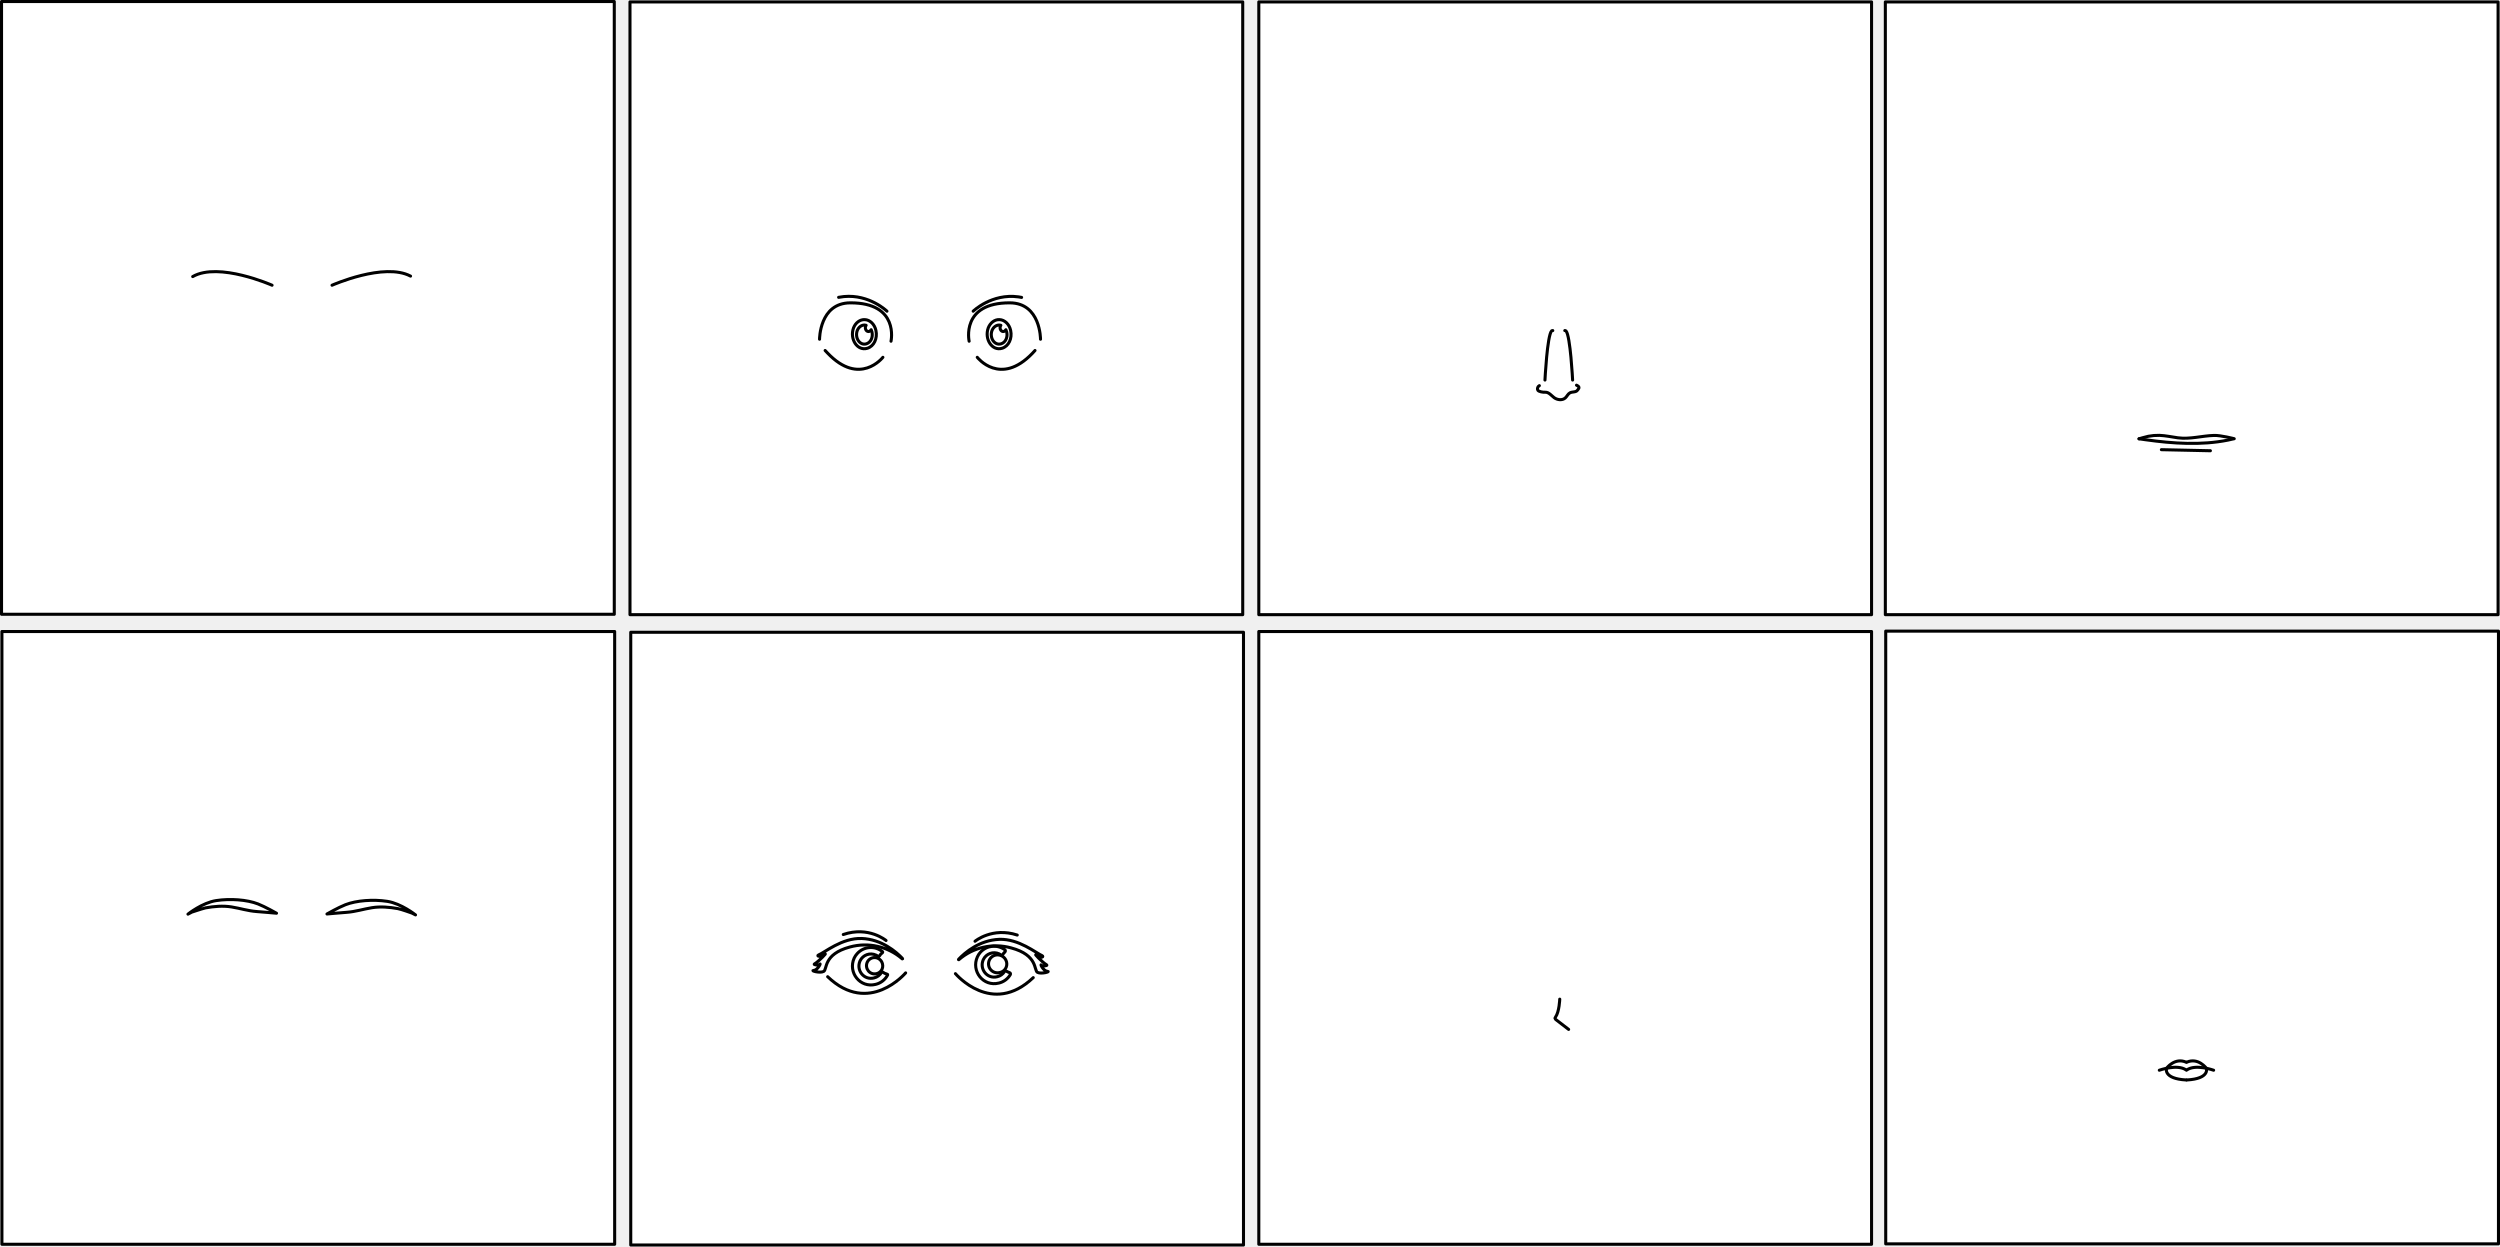
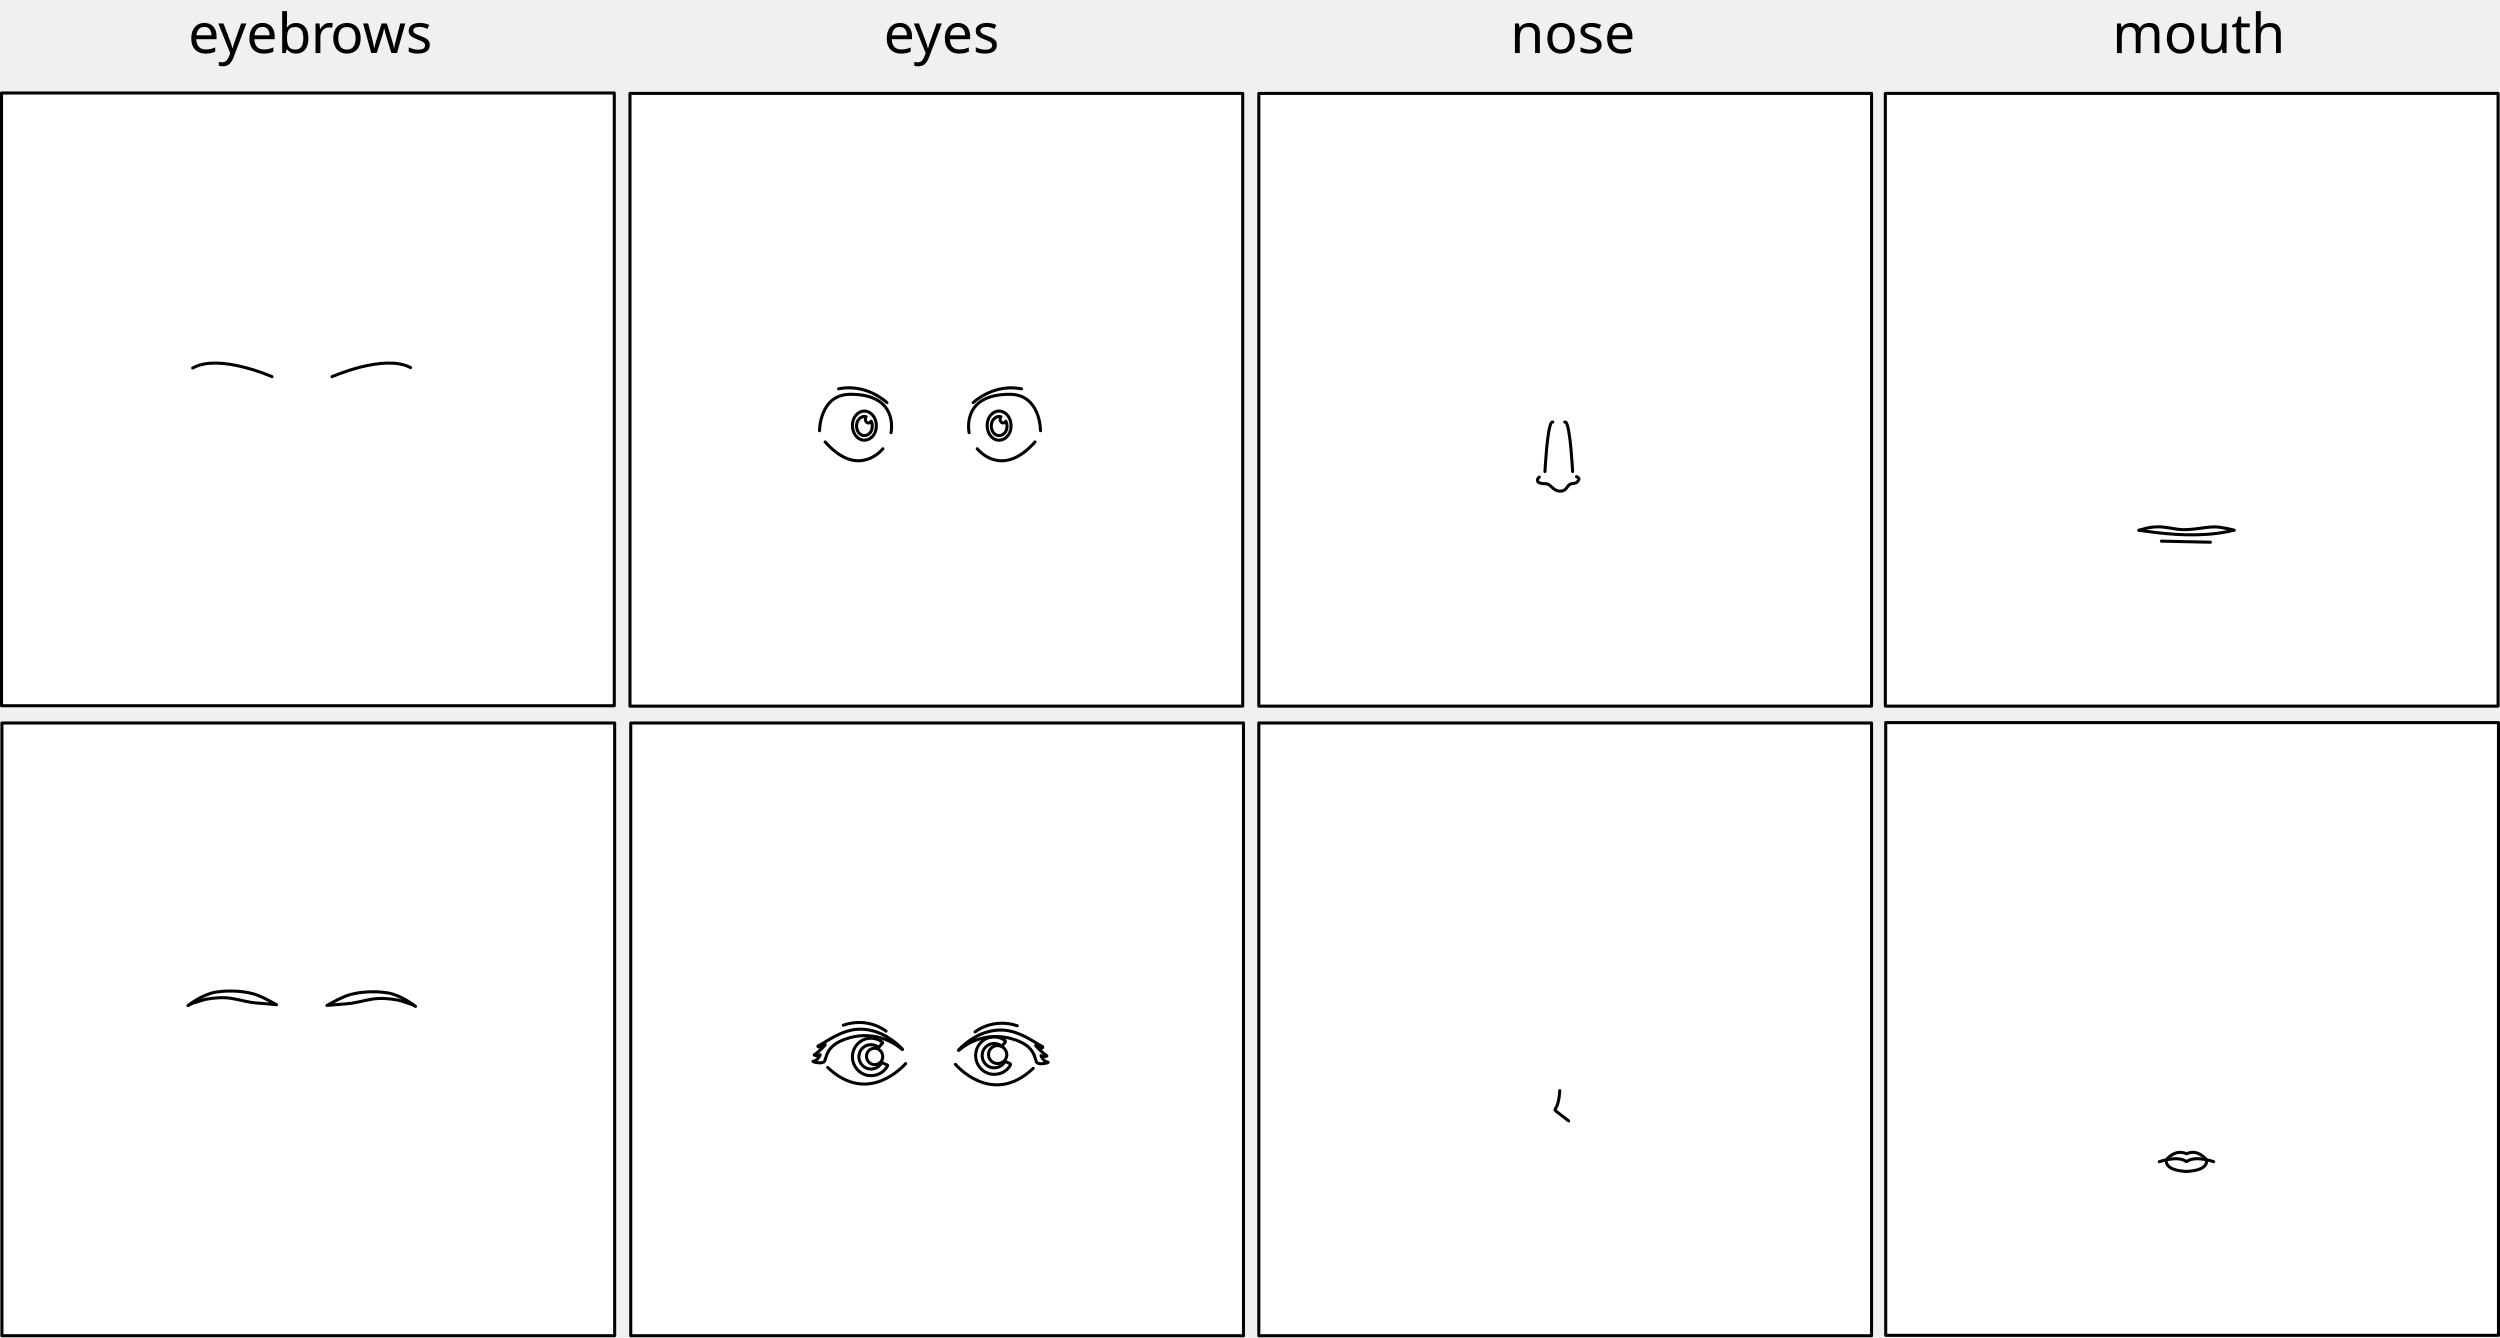
- <svg xmlns="http://www.w3.org/2000/svg" viewBox="0 0 3264 1627.5">
+ <svg xmlns="http://www.w3.org/2000/svg" viewBox="0 0 3264 1745.91">
  <defs>
-     <style>.cls-1{fill:#fff;}.cls-1,.cls-2,.cls-3,.cls-4{stroke:#000;stroke-width:4px;}.cls-1,.cls-2,.cls-4{stroke-linecap:round;}.cls-1,.cls-4{stroke-linejoin:round;}.cls-2,.cls-3,.cls-4{fill:none;}.cls-2,.cls-3{stroke-miterlimit:10;}</style>
+     <style>.cls-1{fill:#fff;}.cls-1,.cls-2,.cls-3,.cls-4{stroke:#000;stroke-width:4px;}.cls-1,.cls-2,.cls-4{stroke-linecap:round;}.cls-1,.cls-4{stroke-linejoin:round;}.cls-2,.cls-3,.cls-4{fill:none;}.cls-2,.cls-3{stroke-miterlimit:10;}.cls-5{font-size:72px;font-family:Avenir-Medium, Avenir;}.cls-6{letter-spacing:-0.02em;}</style>
  </defs>
  <g id="图层_1" data-name="图层 1">
-     <rect class="cls-1" x="2" y="2" width="800" height="800" />
-     <path class="cls-1" d="M431.5,370.4s68.1-30.2,102.5-11.9" transform="translate(2 2)" />
-     <path class="cls-1" d="M353.2,370.4s-69.6-30.8-103.6-11.3" transform="translate(2 2)" />
+     <rect class="cls-1" x="2" y="121.41" width="800" height="800" />
+     <path class="cls-1" d="M431.5,542.4s68.1-30.2,102.5-11.9" transform="translate(2 -50.59)" />
+     <path class="cls-1" d="M353.2,542.4s-69.6-30.8-103.6-11.3" transform="translate(2 -50.59)" />
  </g>
  <g id="图层_3" data-name="图层 3">
-     <rect class="cls-1" x="822.5" y="2.5" width="800" height="800" />
+     <rect class="cls-1" x="822.5" y="121.91" width="800" height="800" />
    <g id="eye2">
-       <path class="cls-2" d="M1156,404.3s-22.8-22.3-56.3-19.1c-2.2.2-6.8,1-6.8,1" transform="translate(2 2)" />
-       <path class="cls-2" d="M1161.3,443.5s11.2-50.4-53.2-50.1c-40.2.2-40.1,47.5-40.1,47.5" transform="translate(2 2)" />
-       <path class="cls-2" d="M1150.7,464.5s-30.2,38.8-72.4-5.7c-1-1-3-3.2-3-3.2" transform="translate(2 2)" />
-       <path class="cls-2" d="M1268.6,404.3s24.1-23.5,59.1-18.7c1.4.2,4.1.7,4.1.7" transform="translate(2 2)" />
-       <path class="cls-2" d="M1263.3,443.5s-11.2-50.4,53.2-50.1c40.2.2,40,47.5,40,47.5" transform="translate(2 2)" />
-       <path class="cls-2" d="M1273.9,464.5s30,38.6,72.1-5.3c1.1-1.1,3.3-3.6,3.3-3.6" transform="translate(2 2)" />
-       <path class="cls-3" d="M1302.9,415.3c-6.1-.3-11.9,3.9-14.6,10.7-5.4,14.6,4.9,30.7,18,26.7,8.7-2.6,13.5-12.9,11.2-23.3C1315.8,421.5,1309.8,415.5,1302.9,415.3Z" transform="translate(2 2)" />
-       <path class="cls-4" d="M1312.4,431.6c-.3-1.1-1.1-3.1-1.1-3.1s-1.4,1.9-2.5,2.2c-3.4,1-6.1-3.1-4.7-6.9.2-.4.6-1.1.6-1.1l-1.9-.3c-4-.2-7.8,2.6-9.6,7-3.6,9.6,3.2,20.1,11.8,17.5C1310.8,445.2,1313.9,438.4,1312.4,431.6Z" transform="translate(2 2)" />
-       <path class="cls-3" d="M1127,415.3c-6.1-.3-11.9,3.9-14.6,10.7-5.4,14.6,4.9,30.7,18,26.7,8.7-2.6,13.5-12.9,11.2-23.3C1139.9,421.5,1133.9,415.5,1127,415.3Z" transform="translate(2 2)" />
-       <path class="cls-4" d="M1136.5,431.6c-.3-1.1-1.1-3.1-1.1-3.1s-1.4,1.9-2.5,2.2c-3.4,1-6.1-3.1-4.7-6.9.2-.4.6-1.1.6-1.1l-1.9-.3c-4-.2-7.8,2.6-9.6,7-3.6,9.6,3.2,20.1,11.8,17.5C1134.8,445.2,1138,438.4,1136.5,431.6Z" transform="translate(2 2)" />
+       <path class="cls-2" d="M1156,576.3s-22.8-22.3-56.3-19.1c-2.2.2-6.8,1-6.8,1" transform="translate(2 -50.59)" />
+       <path class="cls-2" d="M1161.3,615.5s11.2-50.4-53.2-50.1c-40.2.2-40.1,47.5-40.1,47.5" transform="translate(2 -50.59)" />
+       <path class="cls-2" d="M1150.7,636.5s-30.2,38.8-72.4-5.7c-1-1-3-3.2-3-3.2" transform="translate(2 -50.59)" />
+       <path class="cls-2" d="M1268.6,576.3s24.1-23.5,59.1-18.7c1.4.2,4.1.7,4.1.7" transform="translate(2 -50.59)" />
+       <path class="cls-2" d="M1263.3,615.5s-11.2-50.4,53.2-50.1c40.2.2,40,47.5,40,47.5" transform="translate(2 -50.59)" />
+       <path class="cls-2" d="M1273.9,636.5s30,38.6,72.1-5.3c1.1-1.1,3.3-3.6,3.3-3.6" transform="translate(2 -50.59)" />
+       <path class="cls-3" d="M1302.9,587.3c-6.1-.3-11.9,3.9-14.6,10.7-5.4,14.6,4.9,30.7,18,26.7,8.7-2.6,13.5-12.9,11.2-23.3C1315.8,593.5,1309.8,587.5,1302.9,587.3Z" transform="translate(2 -50.59)" />
+       <path class="cls-4" d="M1312.4,603.6c-.3-1.1-1.1-3.1-1.1-3.1s-1.4,1.9-2.5,2.2c-3.4,1-6.1-3.1-4.7-6.9.2-.4.6-1.1.6-1.1l-1.9-.3c-4-.2-7.8,2.6-9.6,7-3.6,9.6,3.2,20.1,11.8,17.5C1310.8,617.2,1313.9,610.4,1312.4,603.6Z" transform="translate(2 -50.59)" />
+       <path class="cls-3" d="M1127,587.3c-6.1-.3-11.9,3.9-14.6,10.7-5.4,14.6,4.9,30.7,18,26.7,8.7-2.6,13.5-12.9,11.2-23.3C1139.9,593.5,1133.9,587.5,1127,587.3Z" transform="translate(2 -50.59)" />
+       <path class="cls-4" d="M1136.5,603.6c-.3-1.1-1.1-3.1-1.1-3.1s-1.4,1.9-2.5,2.2c-3.4,1-6.1-3.1-4.7-6.9.2-.4.6-1.1.6-1.1l-1.9-.3c-4-.2-7.8,2.6-9.6,7-3.6,9.6,3.2,20.1,11.8,17.5C1134.8,617.2,1138,610.4,1136.5,603.6Z" transform="translate(2 -50.59)" />
    </g>
  </g>
  <g id="图层_5" data-name="图层 5">
-     <rect class="cls-1" x="1643.5" y="2.5" width="800" height="800" />
+     <rect class="cls-1" x="1643.5" y="121.91" width="800" height="800" />
    <g id="nose">
-       <path id="nose-2" class="cls-2" d="M2007.8,501.5a14.81,14.81,0,0,0-1.4,1.1c-1.1,1.4-1.5,3.7-.5,5,1.4,1.8,6.4,2.7,9.8,2.5,4.4-.2,8.2,4.7,11.4,7.1,4.3,3.1,10.7,3.8,14.6.3,2.2-2,3.4-5.2,6-6.6,3.2-1.7,7.9-.5,9.9-3.5.9-1.3,3.4-3.4.6-5.4-.6-.4-1.9-1.1-1.9-1.1" transform="translate(2 2)" />
-       <path class="cls-2" d="M2015.1,494.2s2.9-58.1,8.7-64.2a2.15,2.15,0,0,1,1.5-.4" transform="translate(2 2)" />
-       <path class="cls-2" d="M2051.2,494.2s-2.9-57.6-8.6-64.1a2.11,2.11,0,0,0-1.6-.5" transform="translate(2 2)" />
+       <path id="nose-2" class="cls-2" d="M2007.8,673.5a14.81,14.81,0,0,0-1.4,1.1c-1.1,1.4-1.5,3.7-.5,5,1.4,1.8,6.4,2.7,9.8,2.5,4.4-.2,8.2,4.7,11.4,7.1,4.3,3.1,10.7,3.8,14.6.3,2.2-2,3.4-5.2,6-6.6,3.2-1.7,7.9-.5,9.9-3.5.9-1.3,3.4-3.4.6-5.4-.6-.4-1.9-1.1-1.9-1.1" transform="translate(2 -50.59)" />
+       <path class="cls-2" d="M2015.1,666.2s2.9-58.1,8.7-64.2a2.15,2.15,0,0,1,1.5-.4" transform="translate(2 -50.59)" />
+       <path class="cls-2" d="M2051.2,666.2s-2.9-57.6-8.6-64.1a2.11,2.11,0,0,0-1.6-.5" transform="translate(2 -50.59)" />
    </g>
  </g>
  <g id="图层_7" data-name="图层 7">
-     <rect class="cls-1" x="2461.5" y="2.5" width="800" height="800" />
+     <rect class="cls-1" x="2461.5" y="121.91" width="800" height="800" />
    <g id="mouth">
-       <path id="mouth-2" class="cls-2" d="M2790.7,570.9s6,.9,9.1,1.3c35.1,4.9,72.2,7.4,107,.4,2.2-.4,6.6-1.5,6.6-1.5" transform="translate(2 2)" />
-       <path class="cls-2" d="M2819.9,585.1l64,1.4" transform="translate(2 2)" />
-       <path class="cls-2" d="M2790.7,570.9s8.1-2.5,12.2-3.3a69.45,69.45,0,0,1,14.4-1.2c8.1.3,16,2.1,24.1,3.2,16,2.1,31.2-2.6,47.1-3.1,9-.3,26.5,4.3,26.5,4.3" transform="translate(2 2)" />
+       <path id="mouth-2" class="cls-2" d="M2790.7,742.9s6,.9,9.1,1.3c35.1,4.9,72.2,7.4,107,.4,2.2-.4,6.6-1.5,6.6-1.5" transform="translate(2 -50.59)" />
+       <path class="cls-2" d="M2819.9,757.1l64,1.4" transform="translate(2 -50.59)" />
+       <path class="cls-2" d="M2790.7,742.9s8.1-2.5,12.2-3.3a69.45,69.45,0,0,1,14.4-1.2c8.1.3,16,2.1,24.1,3.2,16,2.1,31.2-2.6,47.1-3.1,9-.3,26.5,4.3,26.5,4.3" transform="translate(2 -50.59)" />
    </g>
  </g>
  <g id="图层_9" data-name="图层 9">
-     <rect class="cls-1" x="2.5" y="824.5" width="800" height="800" />
+     <rect class="cls-1" x="2.5" y="943.91" width="800" height="800" />
    <g id="eyebrow">
-       <path class="cls-4" d="M517.5,1184.3c-11-2-22.8-3-33.9-1.2s-21.6,5.2-32.7,6c-8.7.6-26,2.2-26,2.2s14.9-8.5,24.1-12.1c14.3-5.6,36.3-7.2,54.6-4.4s36.9,17.7,36.9,17.7l-4.7-2.4S521.6,1185,517.5,1184.3Z" transform="translate(2 2)" />
-       <path class="cls-4" d="M266.4,1183.3c11-2,22.8-3,33.9-1.2s21.6,5.2,32.7,6c8.7.6,26,2.2,26,2.2s-14.9-8.5-24.1-12.1c-14.3-5.6-36.3-7.2-54.6-4.4s-36.9,17.7-36.9,17.7l4.6-2.4C248.1,1189.1,260.1,1184.8,266.4,1183.3Z" transform="translate(2 2)" />
+       <path class="cls-4" d="M517.5,1356.3c-11-2-22.8-3-33.9-1.2s-21.6,5.2-32.7,6c-8.7.6-26,2.2-26,2.2s14.9-8.5,24.1-12.1c14.3-5.6,36.3-7.2,54.6-4.4s36.9,17.7,36.9,17.7l-4.7-2.4S521.6,1357,517.5,1356.3Z" transform="translate(2 -50.59)" />
+       <path class="cls-4" d="M266.4,1355.3c11-2,22.8-3,33.9-1.2s21.6,5.2,32.7,6c8.7.6,26,2.2,26,2.2s-14.9-8.5-24.1-12.1c-14.3-5.6-36.3-7.2-54.6-4.4s-36.9,17.7-36.9,17.7l4.6-2.4C248.1,1361.1,260.1,1356.8,266.4,1355.3Z" transform="translate(2 -50.59)" />
    </g>
  </g>
  <g id="图层_10" data-name="图层 10">
-     <rect class="cls-1" x="823.5" y="825.5" width="800" height="800" />
+     <rect class="cls-1" x="823.5" y="943.91" width="800" height="800" />
    <g id="eye2-2" data-name="eye2">
-       <path class="cls-4" d="M1271,1226.9s22.5-18.8,55.1-8.1" transform="translate(2 2)" />
-       <path class="cls-4" d="M1249.8,1251a.28.28,0,1,1-.4-.4c8.6-9.1,27.4-25.2,53.3-26.2,25.5-.9,47.7,17.8,56.2,21.5a.89.89,0,0,1-.2,1.7,8.36,8.36,0,0,1-7.2-2c-5.5-4.9,7.5,9.2,13,12.1a.48.48,0,0,1,.2.6c-.1.1-.1.2-.2.2-1.8.5-5.3,1.3-6.6-.2-2.7-3.2,2.1,7.5,7.4,7.8s-8,4-12.8,1.4.8-22.5-34.3-31.9A74,74,0,0,0,1249.8,1251Z" transform="translate(2 2)" />
-       <path class="cls-4" d="M1245.4,1269.2s47.6,56.6,101.6,5.2" transform="translate(2 2)" />
+       <path class="cls-4" d="M1271,1397.9s22.5-18.8,55.1-8.1" transform="translate(2 -50.59)" />
+       <path class="cls-4" d="M1249.8,1422a.28.28,0,1,1-.4-.4c8.6-9.1,27.4-25.2,53.3-26.2,25.5-.9,47.7,17.8,56.2,21.5a.89.89,0,0,1-.2,1.7,8.36,8.36,0,0,1-7.2-2c-5.5-4.9,7.5,9.2,13,12.1a.48.48,0,0,1,.2.6c-.1.1-.1.2-.2.2-1.8.5-5.3,1.3-6.6-.2-2.7-3.2,2.1,7.5,7.4,7.8s-8,4-12.8,1.4.8-22.5-34.3-31.9A74,74,0,0,0,1249.8,1422Z" transform="translate(2 -50.59)" />
+       <path class="cls-4" d="M1245.4,1440.2s47.6,56.6,101.6,5.2" transform="translate(2 -50.59)" />
      <g id="eye2-2-2" data-name="eye2-2">
-         <path class="cls-4" d="M1154.8,1225.9s-22.8-19.1-55.8-7.8" transform="translate(2 2)" />
-         <path class="cls-4" d="M1176,1249.9a.28.28,0,0,0,.4-.4c-8.6-9.1-27.4-25.2-53.3-26.2s-48.6,18.6-56.8,21.7c-.6.2-.6,1.2,0,1.3a8.77,8.77,0,0,0,7.9-1.8c5.6-4.9-7.5,9.2-12.9,12.1a.37.37,0,0,0-.2.5c.1.1.2.2.3.2,1.8.5,5.2,1.3,6.6-.2,2.7-3.2-2.1,7.5-7.4,7.8s8,4,12.8,1.4-.8-22.5,34.2-31.9A74.29,74.29,0,0,1,1176,1249.9Z" transform="translate(2 2)" />
-         <path class="cls-4" d="M1180.4,1268.2s-47.8,56.7-101.8,5" transform="translate(2 2)" />
+         <path class="cls-4" d="M1154.8,1396.9s-22.8-19.1-55.8-7.8" transform="translate(2 -50.59)" />
+         <path class="cls-4" d="M1176,1420.9a.28.28,0,0,0,.4-.4c-8.6-9.1-27.4-25.2-53.3-26.2s-48.6,18.6-56.8,21.7c-.6.2-.6,1.2,0,1.3a8.77,8.77,0,0,0,7.9-1.8c5.6-4.9-7.5,9.2-12.9,12.1a.37.37,0,0,0-.2.5c.1.1.2.2.3.2,1.8.5,5.2,1.3,6.6-.2,2.7-3.2-2.1,7.5-7.4,7.8s8,4,12.8,1.4-.8-22.5,34.2-31.9A74.29,74.29,0,0,1,1176,1420.9Z" transform="translate(2 -50.59)" />
+         <path class="cls-4" d="M1180.4,1439.2s-47.8,56.7-101.8,5" transform="translate(2 -50.59)" />
      </g>
-       <path class="cls-4" d="M1312,1266a1.82,1.82,0,0,0-2.6.6,15.23,15.23,0,0,1-9.4,6.6c-13.2,3.4-23.7-10.1-18.2-22.3a15.64,15.64,0,0,1,20.8-7.5,10.89,10.89,0,0,1,2.3,1.4,1.6,1.6,0,0,0,2.2-.4,16.38,16.38,0,0,1,2.9-3.5,1.94,1.94,0,0,0-.2-3,24,24,0,0,0-31.9,3.5,22.36,22.36,0,0,0-3.8,5.8c-8.5,18.7,7.7,39.4,28,34.3a23.55,23.55,0,0,0,15-11.1,1.73,1.73,0,0,0-1-2.5A21.72,21.72,0,0,1,1312,1266Z" transform="translate(2 2)" />
-       <path class="cls-4" d="M1150.2,1267a.71.71,0,0,0-1.1.2,15.44,15.44,0,0,1-10,7.6c-13.2,3.3-23.7-10.1-18.2-22.3a15.64,15.64,0,0,1,20.8-7.5,11.73,11.73,0,0,1,3,1.9.71.71,0,0,0,1.1-.2,15.15,15.15,0,0,1,4.4-5,.71.71,0,0,0,.1-1.1,24,24,0,0,0-33.2,2.5,22.72,22.72,0,0,0-3.9,5.8c-8.4,18.7,7.7,39.4,28,34.3a23.79,23.79,0,0,0,15.7-12.3.75.75,0,0,0-.5-1A16,16,0,0,1,1150.2,1267Z" transform="translate(2 2)" />
-       <path class="cls-4" d="M1140.2,1248.2a10.61,10.61,0,0,0-9.9,6c-3.7,8.2,3.4,17.2,12.2,15a10.36,10.36,0,0,0,7.7-12.5,4.33,4.33,0,0,0-.1-.5A10.66,10.66,0,0,0,1140.2,1248.2Z" transform="translate(2 2)" />
-       <path class="cls-4" d="M1301,1244.7a11.71,11.71,0,1,0-.8,23.4,12.67,12.67,0,0,0,3.4-.4,11.36,11.36,0,0,0,8.6-13.6c-.1-.2-.1-.5-.2-.7A12.11,12.11,0,0,0,1301,1244.7Z" transform="translate(2 2)" />
+       <path class="cls-4" d="M1312,1437a1.82,1.82,0,0,0-2.6.6,15.23,15.23,0,0,1-9.4,6.6c-13.2,3.4-23.7-10.1-18.2-22.3a15.64,15.64,0,0,1,20.8-7.5,10.89,10.89,0,0,1,2.3,1.4,1.6,1.6,0,0,0,2.2-.4,16.38,16.38,0,0,1,2.9-3.5,1.94,1.94,0,0,0-.2-3,24,24,0,0,0-31.9,3.5,22.36,22.36,0,0,0-3.8,5.8c-8.5,18.7,7.7,39.4,28,34.3a23.55,23.55,0,0,0,15-11.1,1.73,1.73,0,0,0-1-2.5A21.72,21.72,0,0,1,1312,1437Z" transform="translate(2 -50.59)" />
+       <path class="cls-4" d="M1150.2,1438a.71.71,0,0,0-1.1.2,15.44,15.44,0,0,1-10,7.6c-13.2,3.3-23.7-10.1-18.2-22.3a15.64,15.64,0,0,1,20.8-7.5,11.73,11.73,0,0,1,3,1.9.71.71,0,0,0,1.1-.2,15.15,15.15,0,0,1,4.4-5,.71.71,0,0,0,.1-1.1,24,24,0,0,0-33.2,2.5,22.72,22.72,0,0,0-3.9,5.8c-8.4,18.7,7.7,39.4,28,34.3a23.79,23.79,0,0,0,15.7-12.3.75.75,0,0,0-.5-1A16,16,0,0,1,1150.2,1438Z" transform="translate(2 -50.59)" />
+       <path class="cls-4" d="M1140.2,1419.2a10.61,10.61,0,0,0-9.9,6c-3.7,8.2,3.4,17.2,12.2,15a10.36,10.36,0,0,0,7.7-12.5,4.33,4.33,0,0,0-.1-.5A10.66,10.66,0,0,0,1140.2,1419.2Z" transform="translate(2 -50.59)" />
+       <path class="cls-4" d="M1301,1415.7a11.71,11.71,0,1,0-.8,23.4,12.67,12.67,0,0,0,3.4-.4,11.36,11.36,0,0,0,8.6-13.6c-.1-.2-.1-.5-.2-.7A12.11,12.11,0,0,0,1301,1415.7Z" transform="translate(2 -50.59)" />
    </g>
  </g>
  <g id="图层_11" data-name="图层 11">
-     <rect class="cls-1" x="2462" y="824" width="800" height="800" />
+     <rect class="cls-1" x="2462" y="943.41" width="800" height="800" />
    <g id="mouth-2-2" data-name="mouth">
-       <path class="cls-4" d="M2817.2,1395.3s23.6-8.5,35.1-.3" transform="translate(2 2)" />
-       <path class="cls-4" d="M2852.3,1384.8c-15.1-6.6-25.7,8-25.7,8s-4.7,13.6,25.7,15.2" transform="translate(2 2)" />
-       <path class="cls-4" d="M2888.1,1395.3s-23.6-8.5-35.1-.3" transform="translate(2 2)" />
-       <path class="cls-4" d="M2853,1384.8c15.1-6.6,25.7,8,25.7,8s4.7,13.6-25.6,15.2" transform="translate(2 2)" />
+       <path class="cls-4" d="M2817.2,1567.3s23.6-8.5,35.1-.3" transform="translate(2 -50.59)" />
+       <path class="cls-4" d="M2852.3,1556.8c-15.1-6.6-25.7,8-25.7,8s-4.7,13.6,25.7,15.2" transform="translate(2 -50.59)" />
+       <path class="cls-4" d="M2888.1,1567.3s-23.6-8.5-35.1-.3" transform="translate(2 -50.59)" />
+       <path class="cls-4" d="M2853,1556.8c15.1-6.6,25.7,8,25.7,8s4.7,13.6-25.6,15.2" transform="translate(2 -50.59)" />
    </g>
  </g>
  <g id="图层_12" data-name="图层 12">
-     <rect class="cls-1" x="1643.5" y="824.5" width="800" height="800" />
-     <path id="nose-2-2" data-name="nose" class="cls-2" d="M2034.4,1302.5s-.5,16.2-5.5,23.4a2.41,2.41,0,0,0-.7,1.8c.1.6,1.3,1.6,1.3,1.6L2046,1342" transform="translate(2 2)" />
+     <rect class="cls-1" x="1643.5" y="943.91" width="800" height="800" />
+     <path id="nose-2-2" data-name="nose" class="cls-2" d="M2034.4,1474.5s-.5,16.2-5.5,23.4a2.41,2.41,0,0,0-.7,1.8c.1.6,1.3,1.6,1.3,1.6L2046,1514" transform="translate(2 -50.59)" />
+   </g>
+   <g id="图层_17" data-name="图层 17">
+     <text class="cls-5" transform="translate(245.78 69.26)">eyeb<tspan class="cls-6" x="160.06" y="0">r</tspan>
+       <tspan x="185.4" y="0">ows</tspan>
+     </text>
+     <text class="cls-5" transform="translate(1153.78 69.26)">eyes</text>
+     <text class="cls-5" transform="translate(1971.78 69.26)">nose</text>
+     <text class="cls-5" transform="translate(2757.78 69.26)">mouth</text>
  </g>
</svg>
